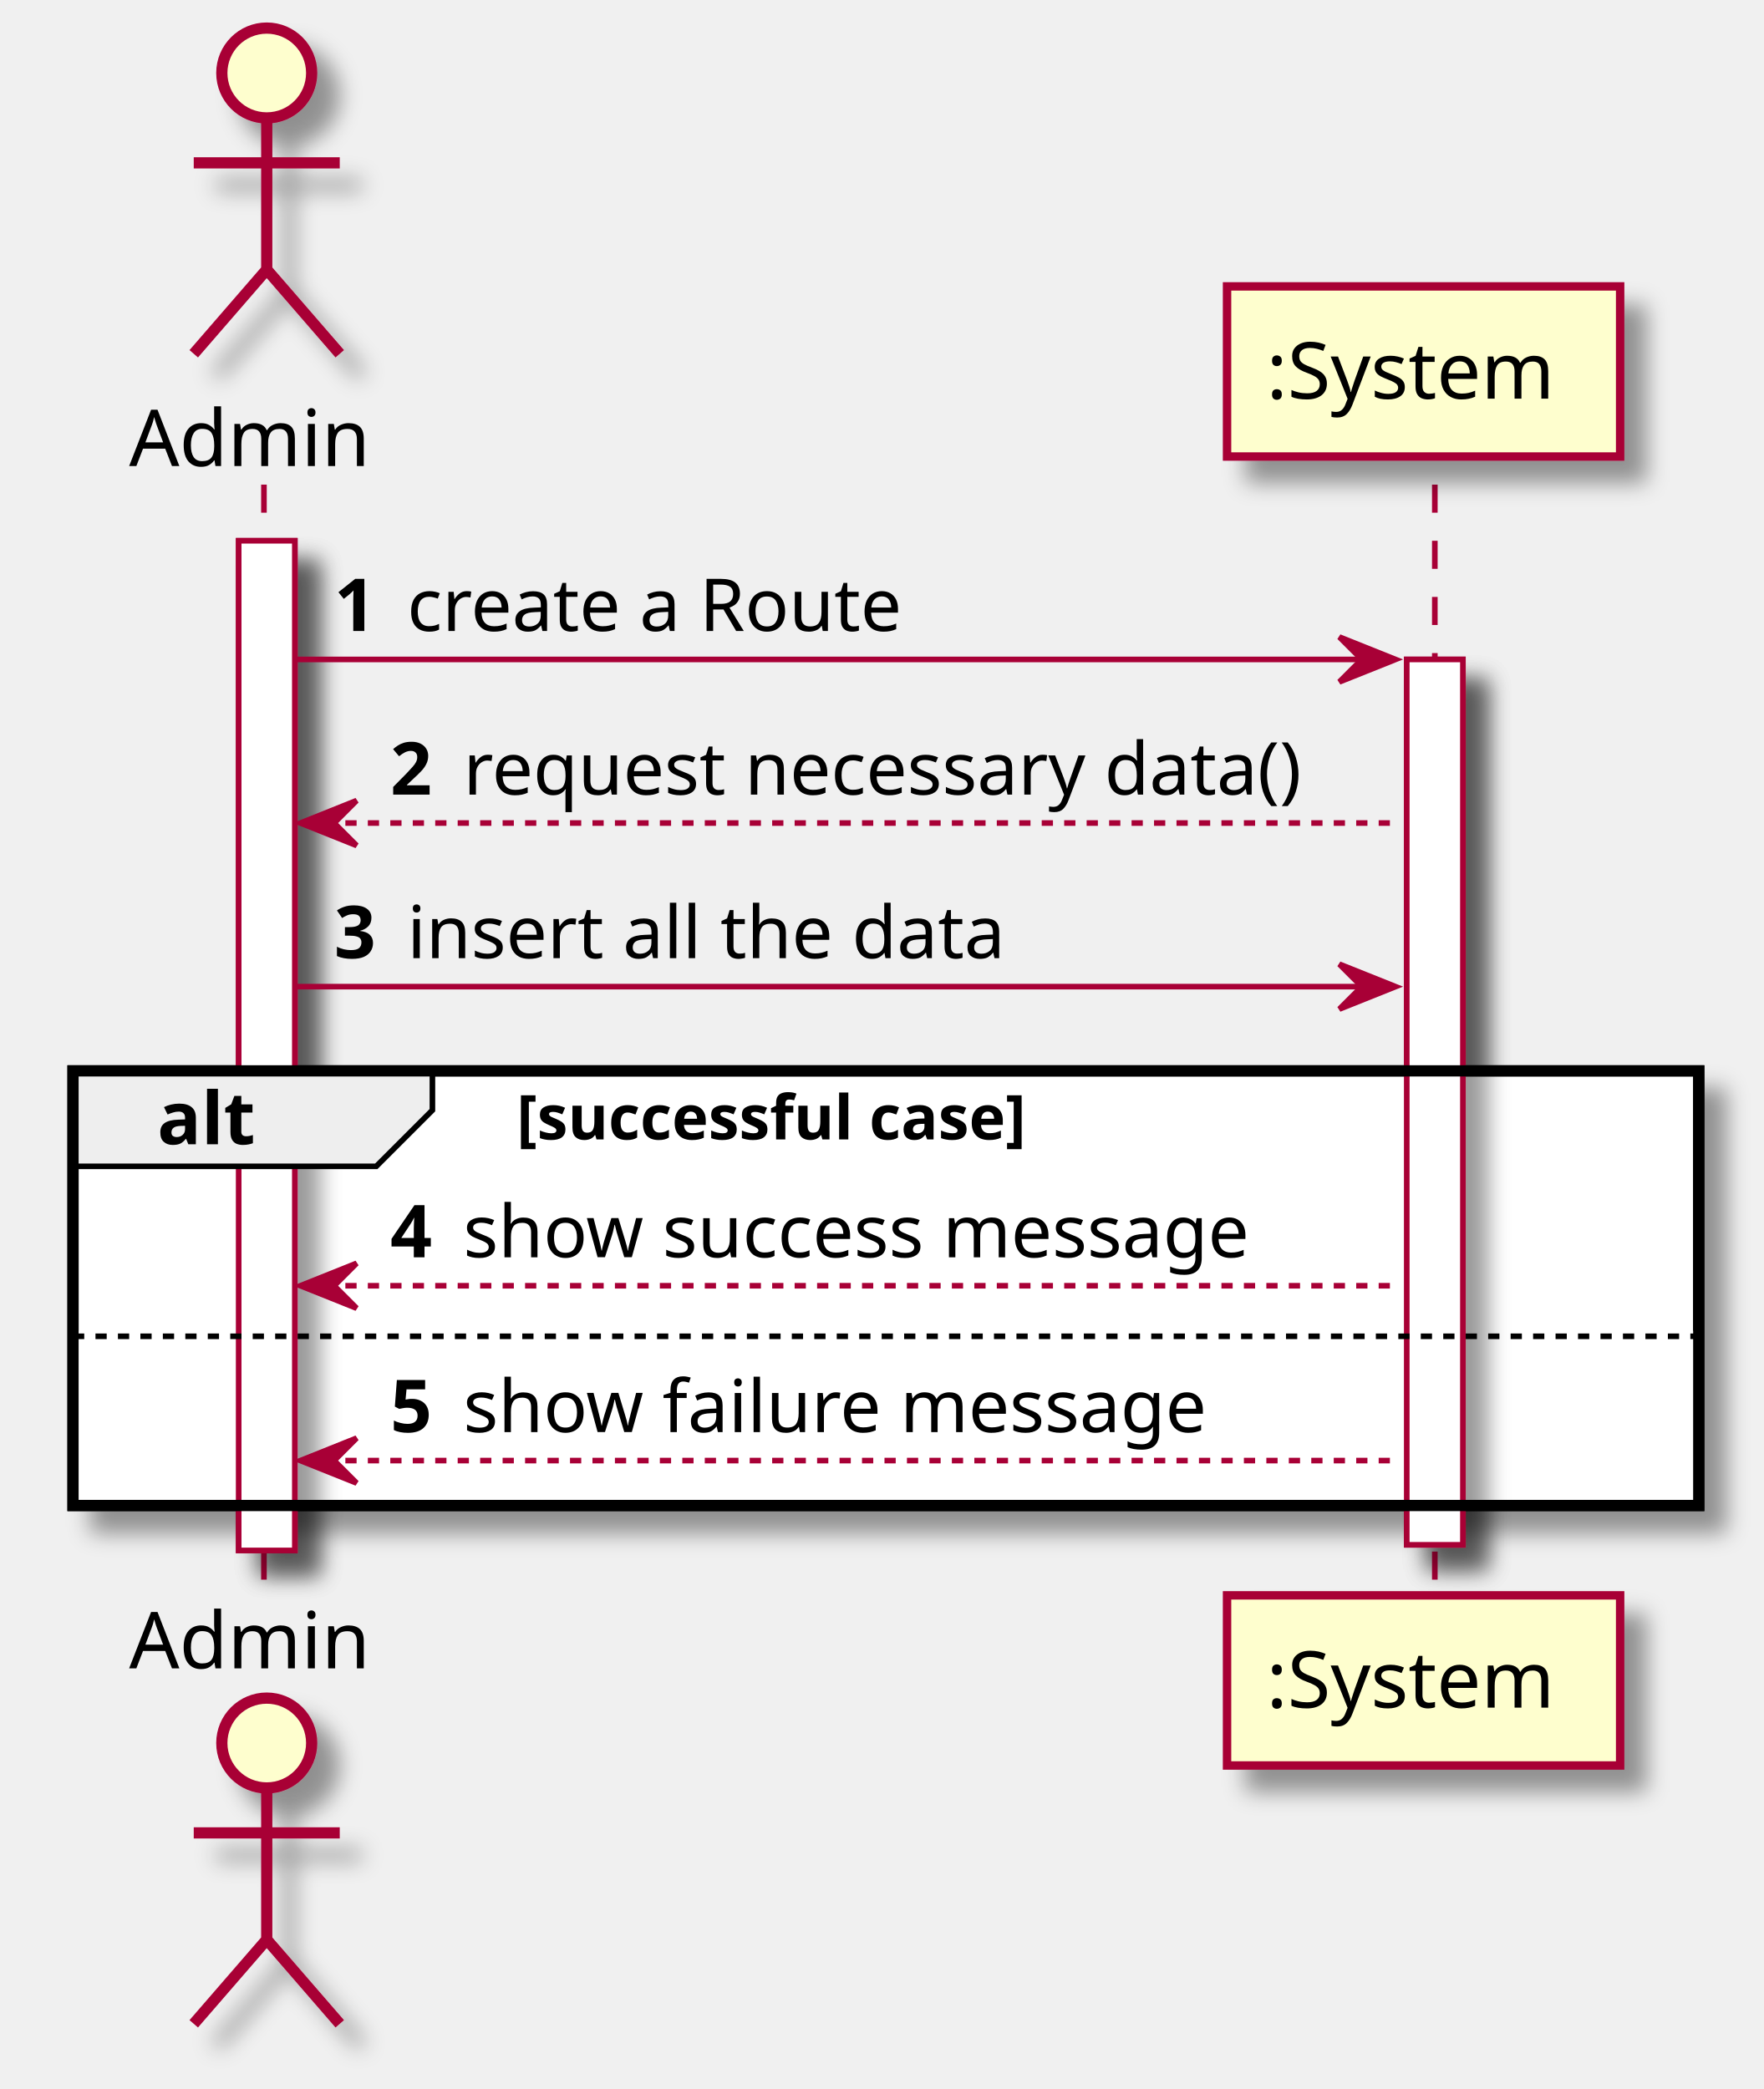
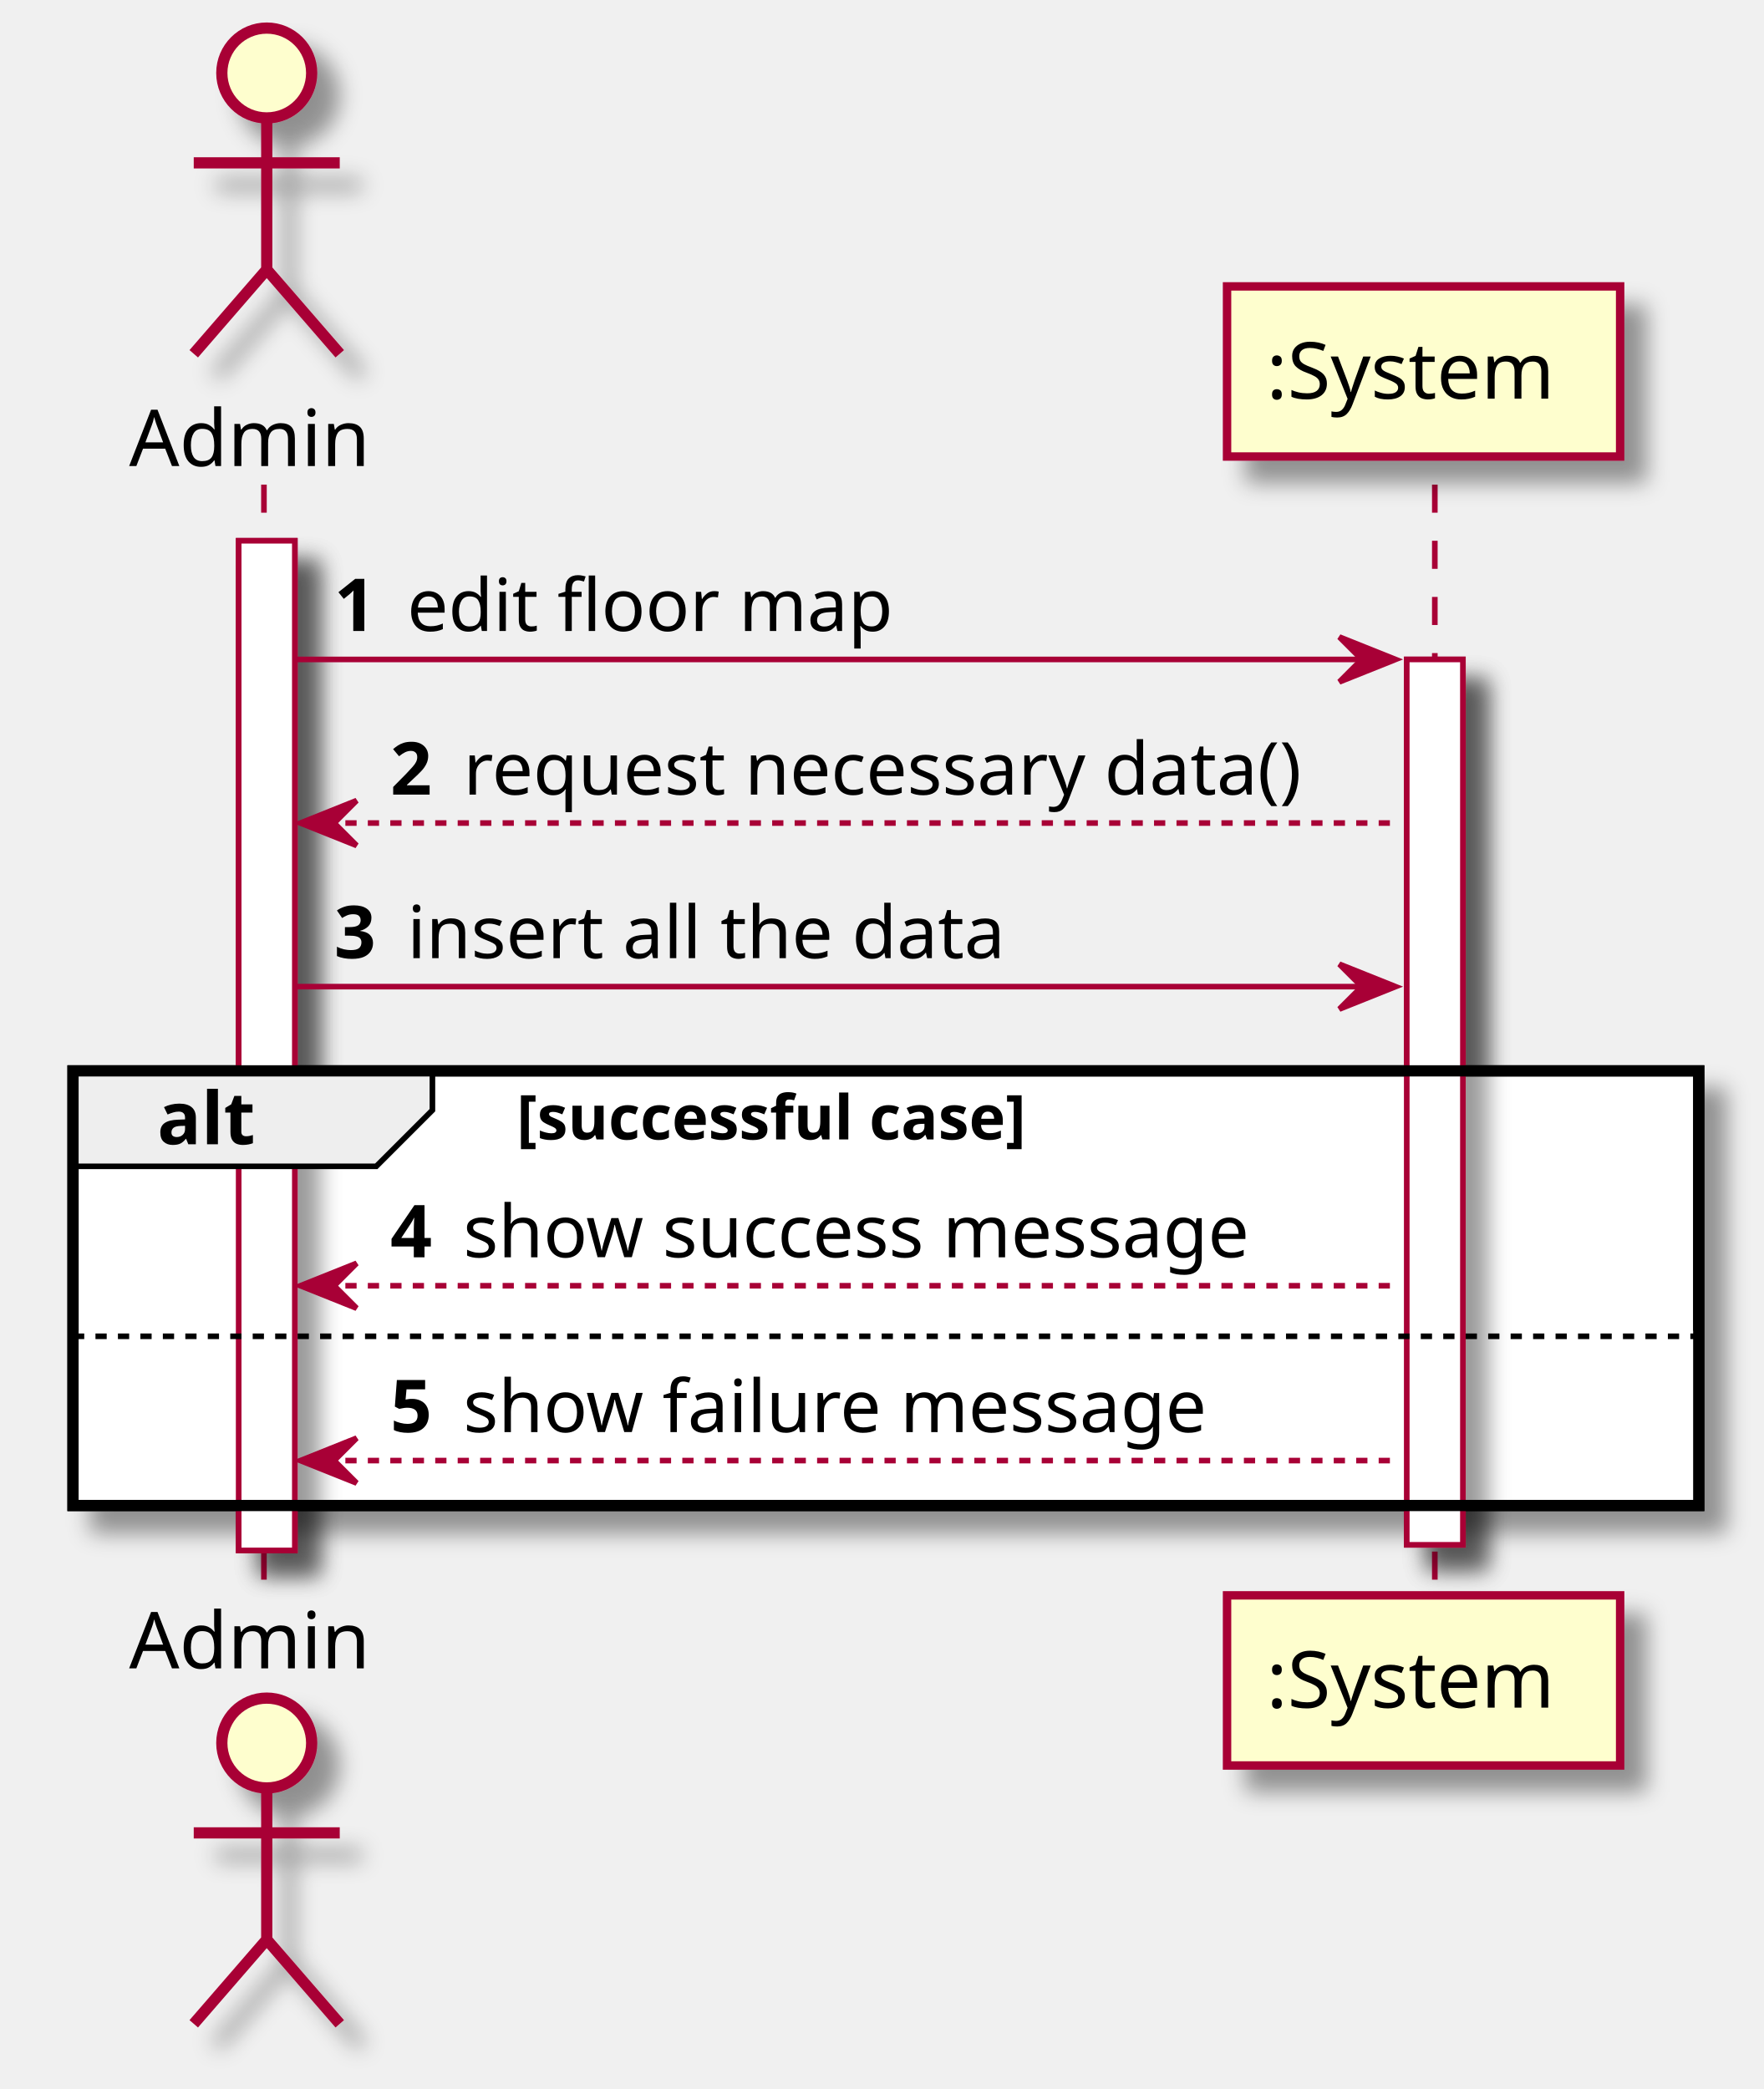
<svg xmlns="http://www.w3.org/2000/svg" contentScriptType="application/ecmascript" contentStyleType="text/css" height="372px" preserveAspectRatio="none" style="width:314px;height:372px;" version="1.1" viewBox="0 0 314 372" width="314px" zoomAndPan="magnify">
  <defs>
-     <filter height="300%" id="f1dakfwraa2n7u" width="300%" x="-1" y="-1">
+     <filter height="300%" id="f2kss0vtjqera" width="300%" x="-1" y="-1">
      <feGaussianBlur result="blurOut" stdDeviation="2.0" />
      <feColorMatrix in="blurOut" result="blurOut2" type="matrix" values="0 0 0 0 0 0 0 0 0 0 0 0 0 0 0 0 0 0 .4 0" />
      <feOffset dx="4.0" dy="4.0" in="blurOut2" result="blurOut3" />
      <feBlend in="SourceGraphic" in2="blurOut3" mode="normal" />
    </filter>
  </defs>
  <g>
-     <rect fill="#FFFFFF" filter="url(#f1dakfwraa2n7u)" height="179.797" style="stroke: #A80036; stroke-width: 1.0;" width="10" x="42.5" y="96.297" />
-     <rect fill="#FFFFFF" filter="url(#f1dakfwraa2n7u)" height="157.664" style="stroke: #A80036; stroke-width: 1.0;" width="10" x="250.5" y="117.43" />
-     <rect fill="#FFFFFF" filter="url(#f1dakfwraa2n7u)" height="77.398" style="stroke: #000000; stroke-width: 2.0;" width="289.5" x="13" y="190.695" />
+     <rect fill="#FFFFFF" filter="url(#f2kss0vtjqera)" height="179.797" style="stroke: #A80036; stroke-width: 1.0;" width="10" x="42.5" y="96.297" />
+     <rect fill="#FFFFFF" filter="url(#f2kss0vtjqera)" height="157.664" style="stroke: #A80036; stroke-width: 1.0;" width="10" x="250.5" y="117.43" />
+     <rect fill="#FFFFFF" filter="url(#f2kss0vtjqera)" height="77.398" style="stroke: #000000; stroke-width: 2.0;" width="289.5" x="13" y="190.695" />
    <rect fill="#FFFFFF" height="31.133" style="stroke: none; stroke-width: 1.0;" width="289.5" x="13" y="236.961" />
    <line style="stroke: #A80036; stroke-width: 1.0; stroke-dasharray: 5.0,5.0;" x1="47" x2="47" y1="86.297" y2="285.094" />
    <line style="stroke: #A80036; stroke-width: 1.0; stroke-dasharray: 5.0,5.0;" x1="255.5" x2="255.5" y1="86.297" y2="285.094" />
    <text fill="#000000" font-family="sans-serif" font-size="14" lengthAdjust="spacingAndGlyphs" textLength="43" x="23" y="82.995">Admin</text>
-     <ellipse cx="47.5" cy="13" fill="#FEFECE" filter="url(#f1dakfwraa2n7u)" rx="8" ry="8" style="stroke: #A80036; stroke-width: 2.0;" />
-     <path d="M47.5,21 L47.5,48 M34.5,29 L60.5,29 M47.5,48 L34.5,63 M47.5,48 L60.5,63 " fill="none" filter="url(#f1dakfwraa2n7u)" style="stroke: #A80036; stroke-width: 2.0;" />
+     <ellipse cx="47.5" cy="13" fill="#FEFECE" filter="url(#f2kss0vtjqera)" rx="8" ry="8" style="stroke: #A80036; stroke-width: 2.0;" />
+     <path d="M47.5,21 L47.5,48 M34.5,29 L60.5,29 M47.5,48 L34.5,63 M47.5,48 L60.5,63 " fill="none" filter="url(#f2kss0vtjqera)" style="stroke: #A80036; stroke-width: 2.0;" />
    <text fill="#000000" font-family="sans-serif" font-size="14" lengthAdjust="spacingAndGlyphs" textLength="43" x="23" y="297.089">Admin</text>
-     <ellipse cx="47.5" cy="310.391" fill="#FEFECE" filter="url(#f1dakfwraa2n7u)" rx="8" ry="8" style="stroke: #A80036; stroke-width: 2.0;" />
-     <path d="M47.5,318.391 L47.5,345.391 M34.5,326.391 L60.5,326.391 M47.5,345.391 L34.5,360.391 M47.5,345.391 L60.5,360.391 " fill="none" filter="url(#f1dakfwraa2n7u)" style="stroke: #A80036; stroke-width: 2.0;" />
-     <rect fill="#FEFECE" filter="url(#f1dakfwraa2n7u)" height="30.297" style="stroke: #A80036; stroke-width: 1.5;" width="70" x="218.5" y="51" />
+     <ellipse cx="47.5" cy="310.391" fill="#FEFECE" filter="url(#f2kss0vtjqera)" rx="8" ry="8" style="stroke: #A80036; stroke-width: 2.0;" />
+     <path d="M47.5,318.391 L47.5,345.391 M34.5,326.391 L60.5,326.391 M47.5,345.391 L34.5,360.391 M47.5,345.391 L60.5,360.391 " fill="none" filter="url(#f2kss0vtjqera)" style="stroke: #A80036; stroke-width: 2.0;" />
+     <rect fill="#FEFECE" filter="url(#f2kss0vtjqera)" height="30.297" style="stroke: #A80036; stroke-width: 1.5;" width="70" x="218.5" y="51" />
    <text fill="#000000" font-family="sans-serif" font-size="14" lengthAdjust="spacingAndGlyphs" textLength="56" x="225.5" y="70.995">:System</text>
-     <rect fill="#FEFECE" filter="url(#f1dakfwraa2n7u)" height="30.297" style="stroke: #A80036; stroke-width: 1.5;" width="70" x="218.5" y="284.094" />
+     <rect fill="#FEFECE" filter="url(#f2kss0vtjqera)" height="30.297" style="stroke: #A80036; stroke-width: 1.5;" width="70" x="218.5" y="284.094" />
    <text fill="#000000" font-family="sans-serif" font-size="14" lengthAdjust="spacingAndGlyphs" textLength="56" x="225.5" y="304.089">:System</text>
-     <rect fill="#FFFFFF" filter="url(#f1dakfwraa2n7u)" height="179.797" style="stroke: #A80036; stroke-width: 1.0;" width="10" x="42.5" y="96.297" />
-     <rect fill="#FFFFFF" filter="url(#f1dakfwraa2n7u)" height="157.664" style="stroke: #A80036; stroke-width: 1.0;" width="10" x="250.5" y="117.43" />
+     <rect fill="#FFFFFF" filter="url(#f2kss0vtjqera)" height="179.797" style="stroke: #A80036; stroke-width: 1.0;" width="10" x="42.5" y="96.297" />
+     <rect fill="#FFFFFF" filter="url(#f2kss0vtjqera)" height="157.664" style="stroke: #A80036; stroke-width: 1.0;" width="10" x="250.5" y="117.43" />
    <polygon fill="#A80036" points="238.5,113.43,248.5,117.43,238.5,121.43,242.5,117.43" style="stroke: #A80036; stroke-width: 1.0;" />
    <line style="stroke: #A80036; stroke-width: 1.0;" x1="52.5" x2="244.5" y1="117.43" y2="117.43" />
    <text fill="#000000" font-family="sans-serif" font-size="13" font-weight="bold" lengthAdjust="spacingAndGlyphs" textLength="9" x="59.5" y="112.364">1</text>
-     <text fill="#000000" font-family="sans-serif" font-size="13" lengthAdjust="spacingAndGlyphs" textLength="94" x="72.5" y="112.364">create a Route</text>
+     <text fill="#000000" font-family="sans-serif" font-size="13" lengthAdjust="spacingAndGlyphs" textLength="89" x="72.5" y="112.364">edit floor map</text>
    <polygon fill="#A80036" points="63.5,142.562,53.5,146.562,63.5,150.562,59.5,146.562" style="stroke: #A80036; stroke-width: 1.0;" />
    <line style="stroke: #A80036; stroke-width: 1.0; stroke-dasharray: 2.0,2.0;" x1="57.5" x2="249.5" y1="146.562" y2="146.562" />
    <text fill="#000000" font-family="sans-serif" font-size="13" font-weight="bold" lengthAdjust="spacingAndGlyphs" textLength="9" x="69.5" y="141.497">2</text>
    <text fill="#000000" font-family="sans-serif" font-size="13" lengthAdjust="spacingAndGlyphs" textLength="161" x="82.5" y="141.497">request necessary data()</text>
    <polygon fill="#A80036" points="238.5,171.695,248.5,175.695,238.5,179.695,242.5,175.695" style="stroke: #A80036; stroke-width: 1.0;" />
    <line style="stroke: #A80036; stroke-width: 1.0;" x1="52.5" x2="244.5" y1="175.695" y2="175.695" />
    <text fill="#000000" font-family="sans-serif" font-size="13" font-weight="bold" lengthAdjust="spacingAndGlyphs" textLength="9" x="59.5" y="170.629">3</text>
    <text fill="#000000" font-family="sans-serif" font-size="13" lengthAdjust="spacingAndGlyphs" textLength="112" x="72.5" y="170.629">insert all the data</text>
    <path d="M13,190.695 L77,190.695 L77,197.695 L67,207.695 L13,207.695 L13,190.695 " fill="#EEEEEE" style="stroke: #000000; stroke-width: 1.0;" />
    <rect fill="none" height="77.398" style="stroke: #000000; stroke-width: 2.0;" width="289.5" x="13" y="190.695" />
    <text fill="#000000" font-family="sans-serif" font-size="13" font-weight="bold" lengthAdjust="spacingAndGlyphs" textLength="19" x="28" y="203.762">alt</text>
    <text fill="#000000" font-family="sans-serif" font-size="11" font-weight="bold" lengthAdjust="spacingAndGlyphs" textLength="112" x="92" y="202.906">[successful case]</text>
    <polygon fill="#A80036" points="63.5,224.961,53.5,228.961,63.5,232.961,59.5,228.961" style="stroke: #A80036; stroke-width: 1.0;" />
    <line style="stroke: #A80036; stroke-width: 1.0; stroke-dasharray: 2.0,2.0;" x1="57.5" x2="249.5" y1="228.961" y2="228.961" />
    <text fill="#000000" font-family="sans-serif" font-size="13" font-weight="bold" lengthAdjust="spacingAndGlyphs" textLength="9" x="69.5" y="223.895">4</text>
    <text fill="#000000" font-family="sans-serif" font-size="13" lengthAdjust="spacingAndGlyphs" textLength="150" x="82.5" y="223.895">show success message</text>
    <line style="stroke: #000000; stroke-width: 1.0; stroke-dasharray: 2.0,2.0;" x1="13" x2="302.5" y1="237.961" y2="237.961" />
    <polygon fill="#A80036" points="63.5,256.094,53.5,260.094,63.5,264.094,59.5,260.094" style="stroke: #A80036; stroke-width: 1.0;" />
    <line style="stroke: #A80036; stroke-width: 1.0; stroke-dasharray: 2.0,2.0;" x1="57.5" x2="249.5" y1="260.094" y2="260.094" />
    <text fill="#000000" font-family="sans-serif" font-size="13" font-weight="bold" lengthAdjust="spacingAndGlyphs" textLength="9" x="69.5" y="255.028">5</text>
    <text fill="#000000" font-family="sans-serif" font-size="13" lengthAdjust="spacingAndGlyphs" textLength="138" x="82.5" y="255.028">show failure message</text>
  </g>
</svg>
